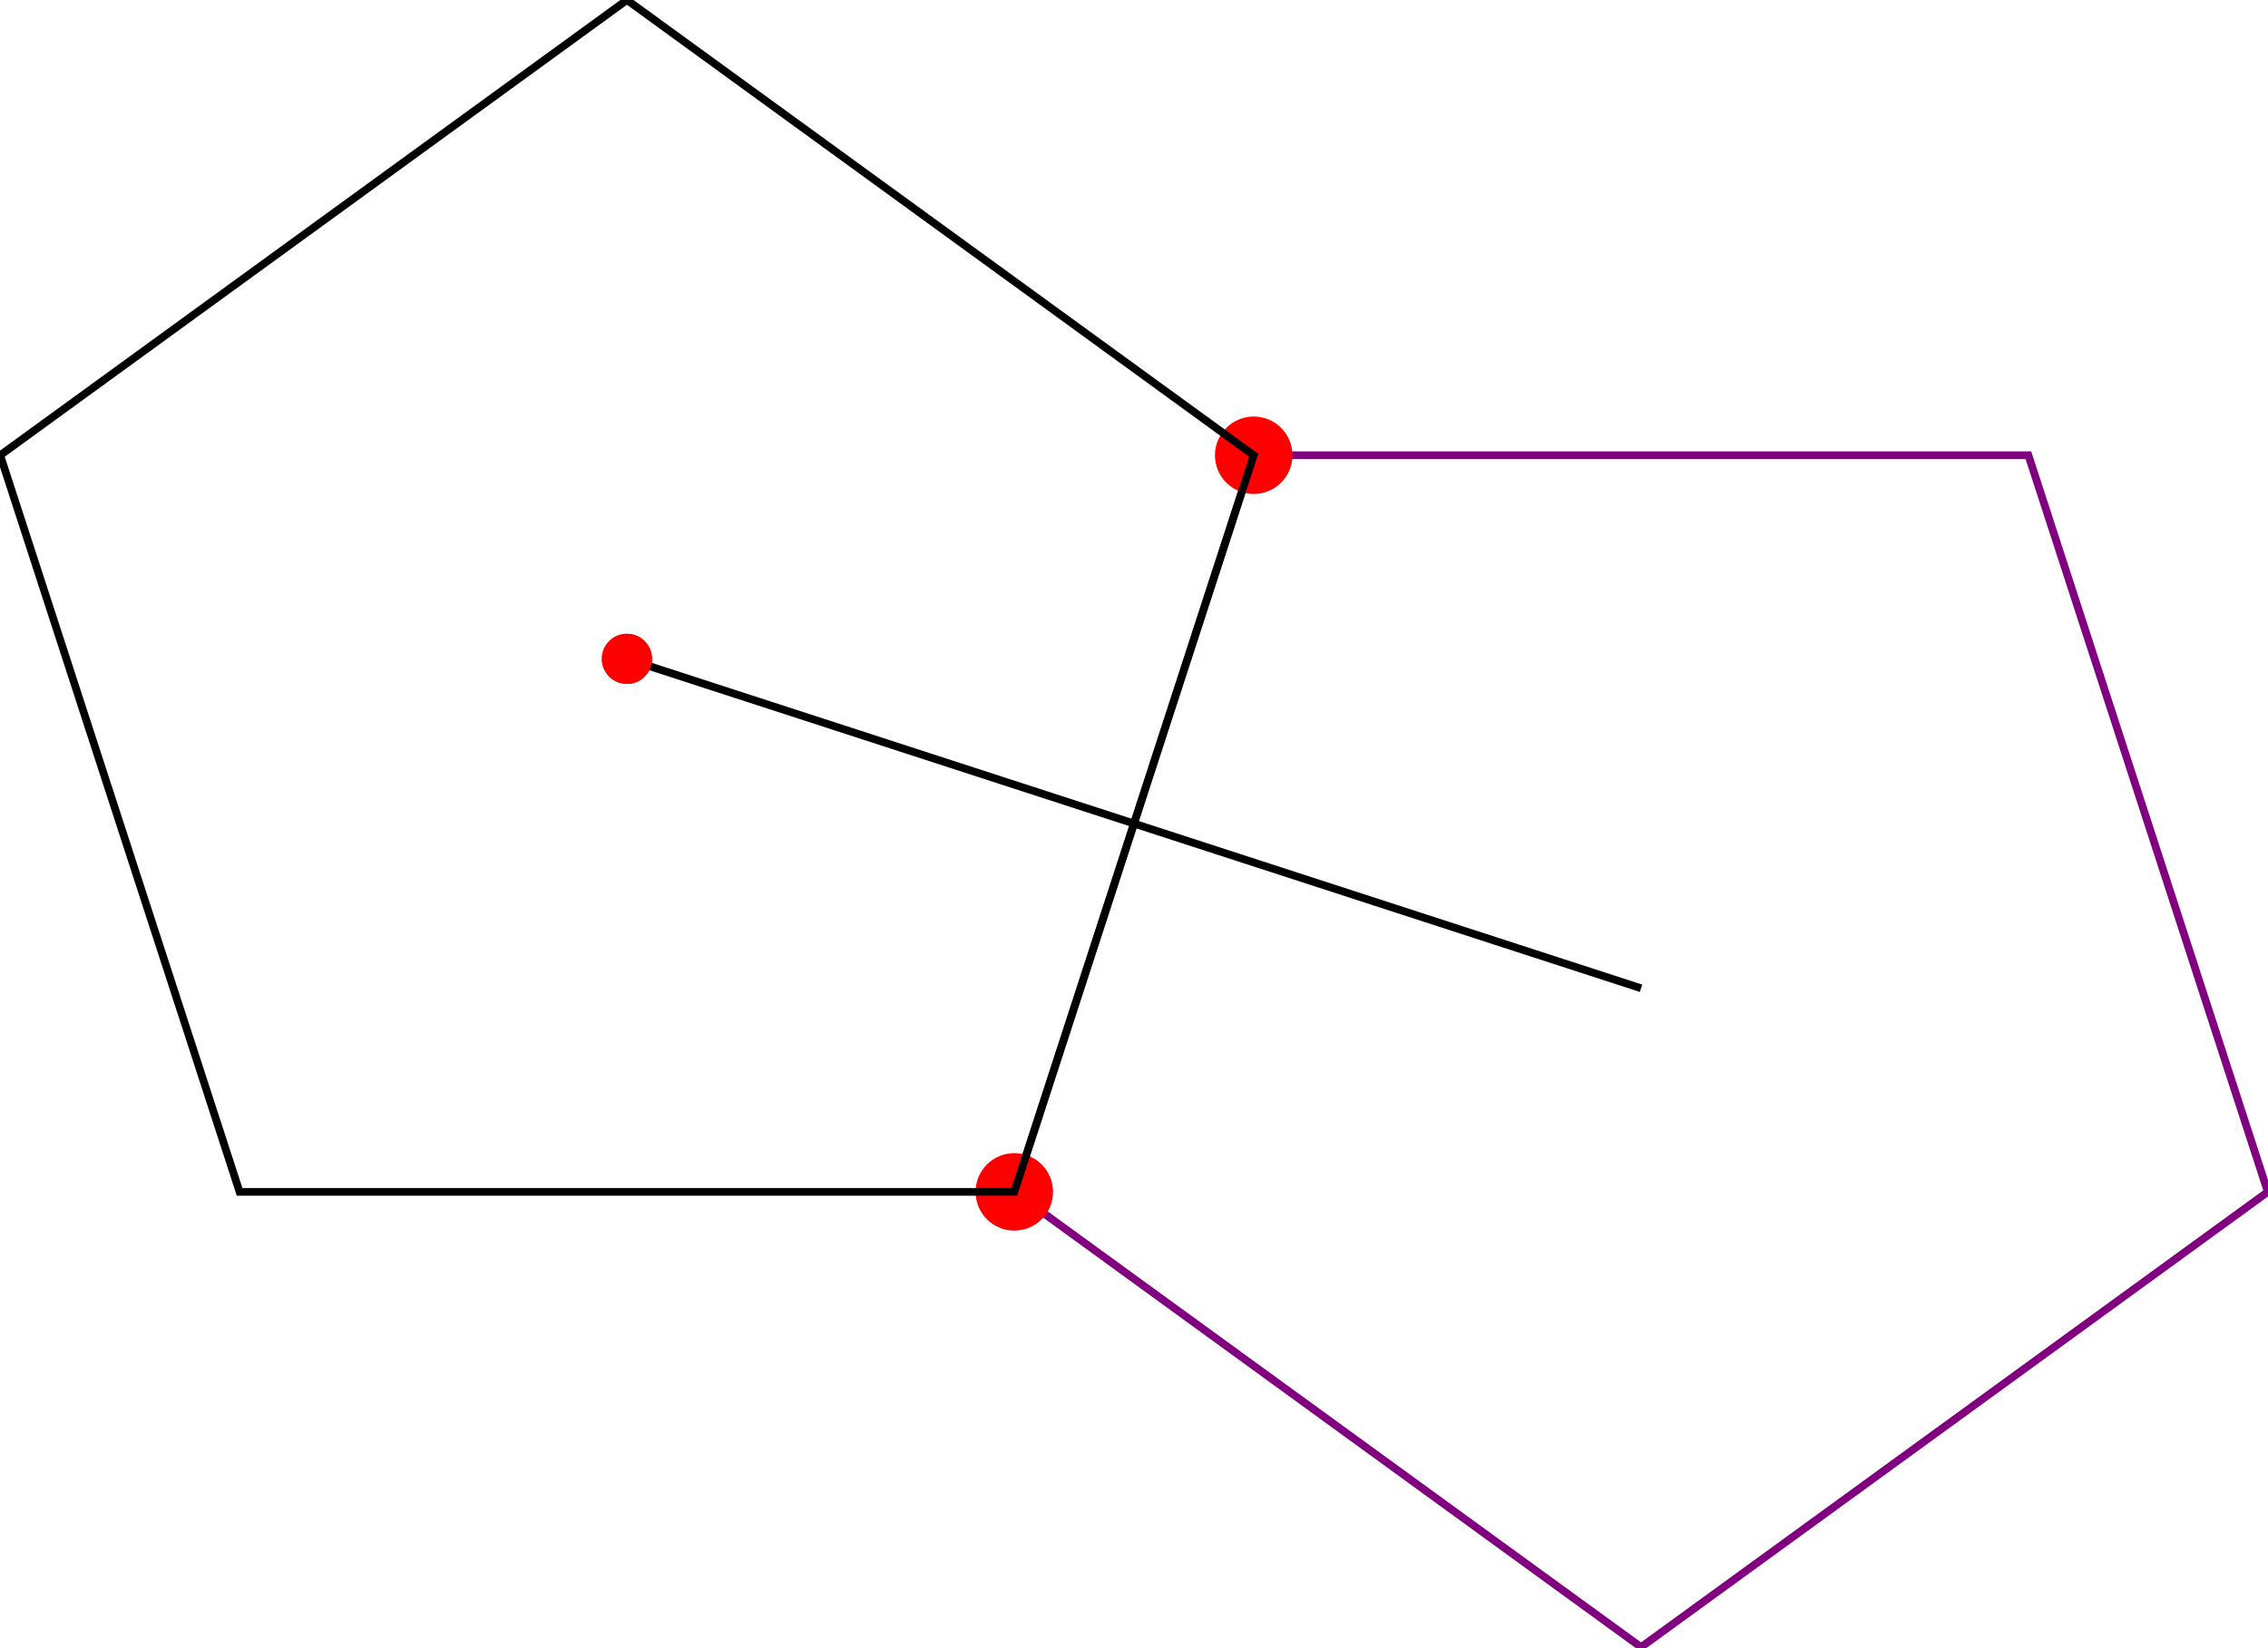
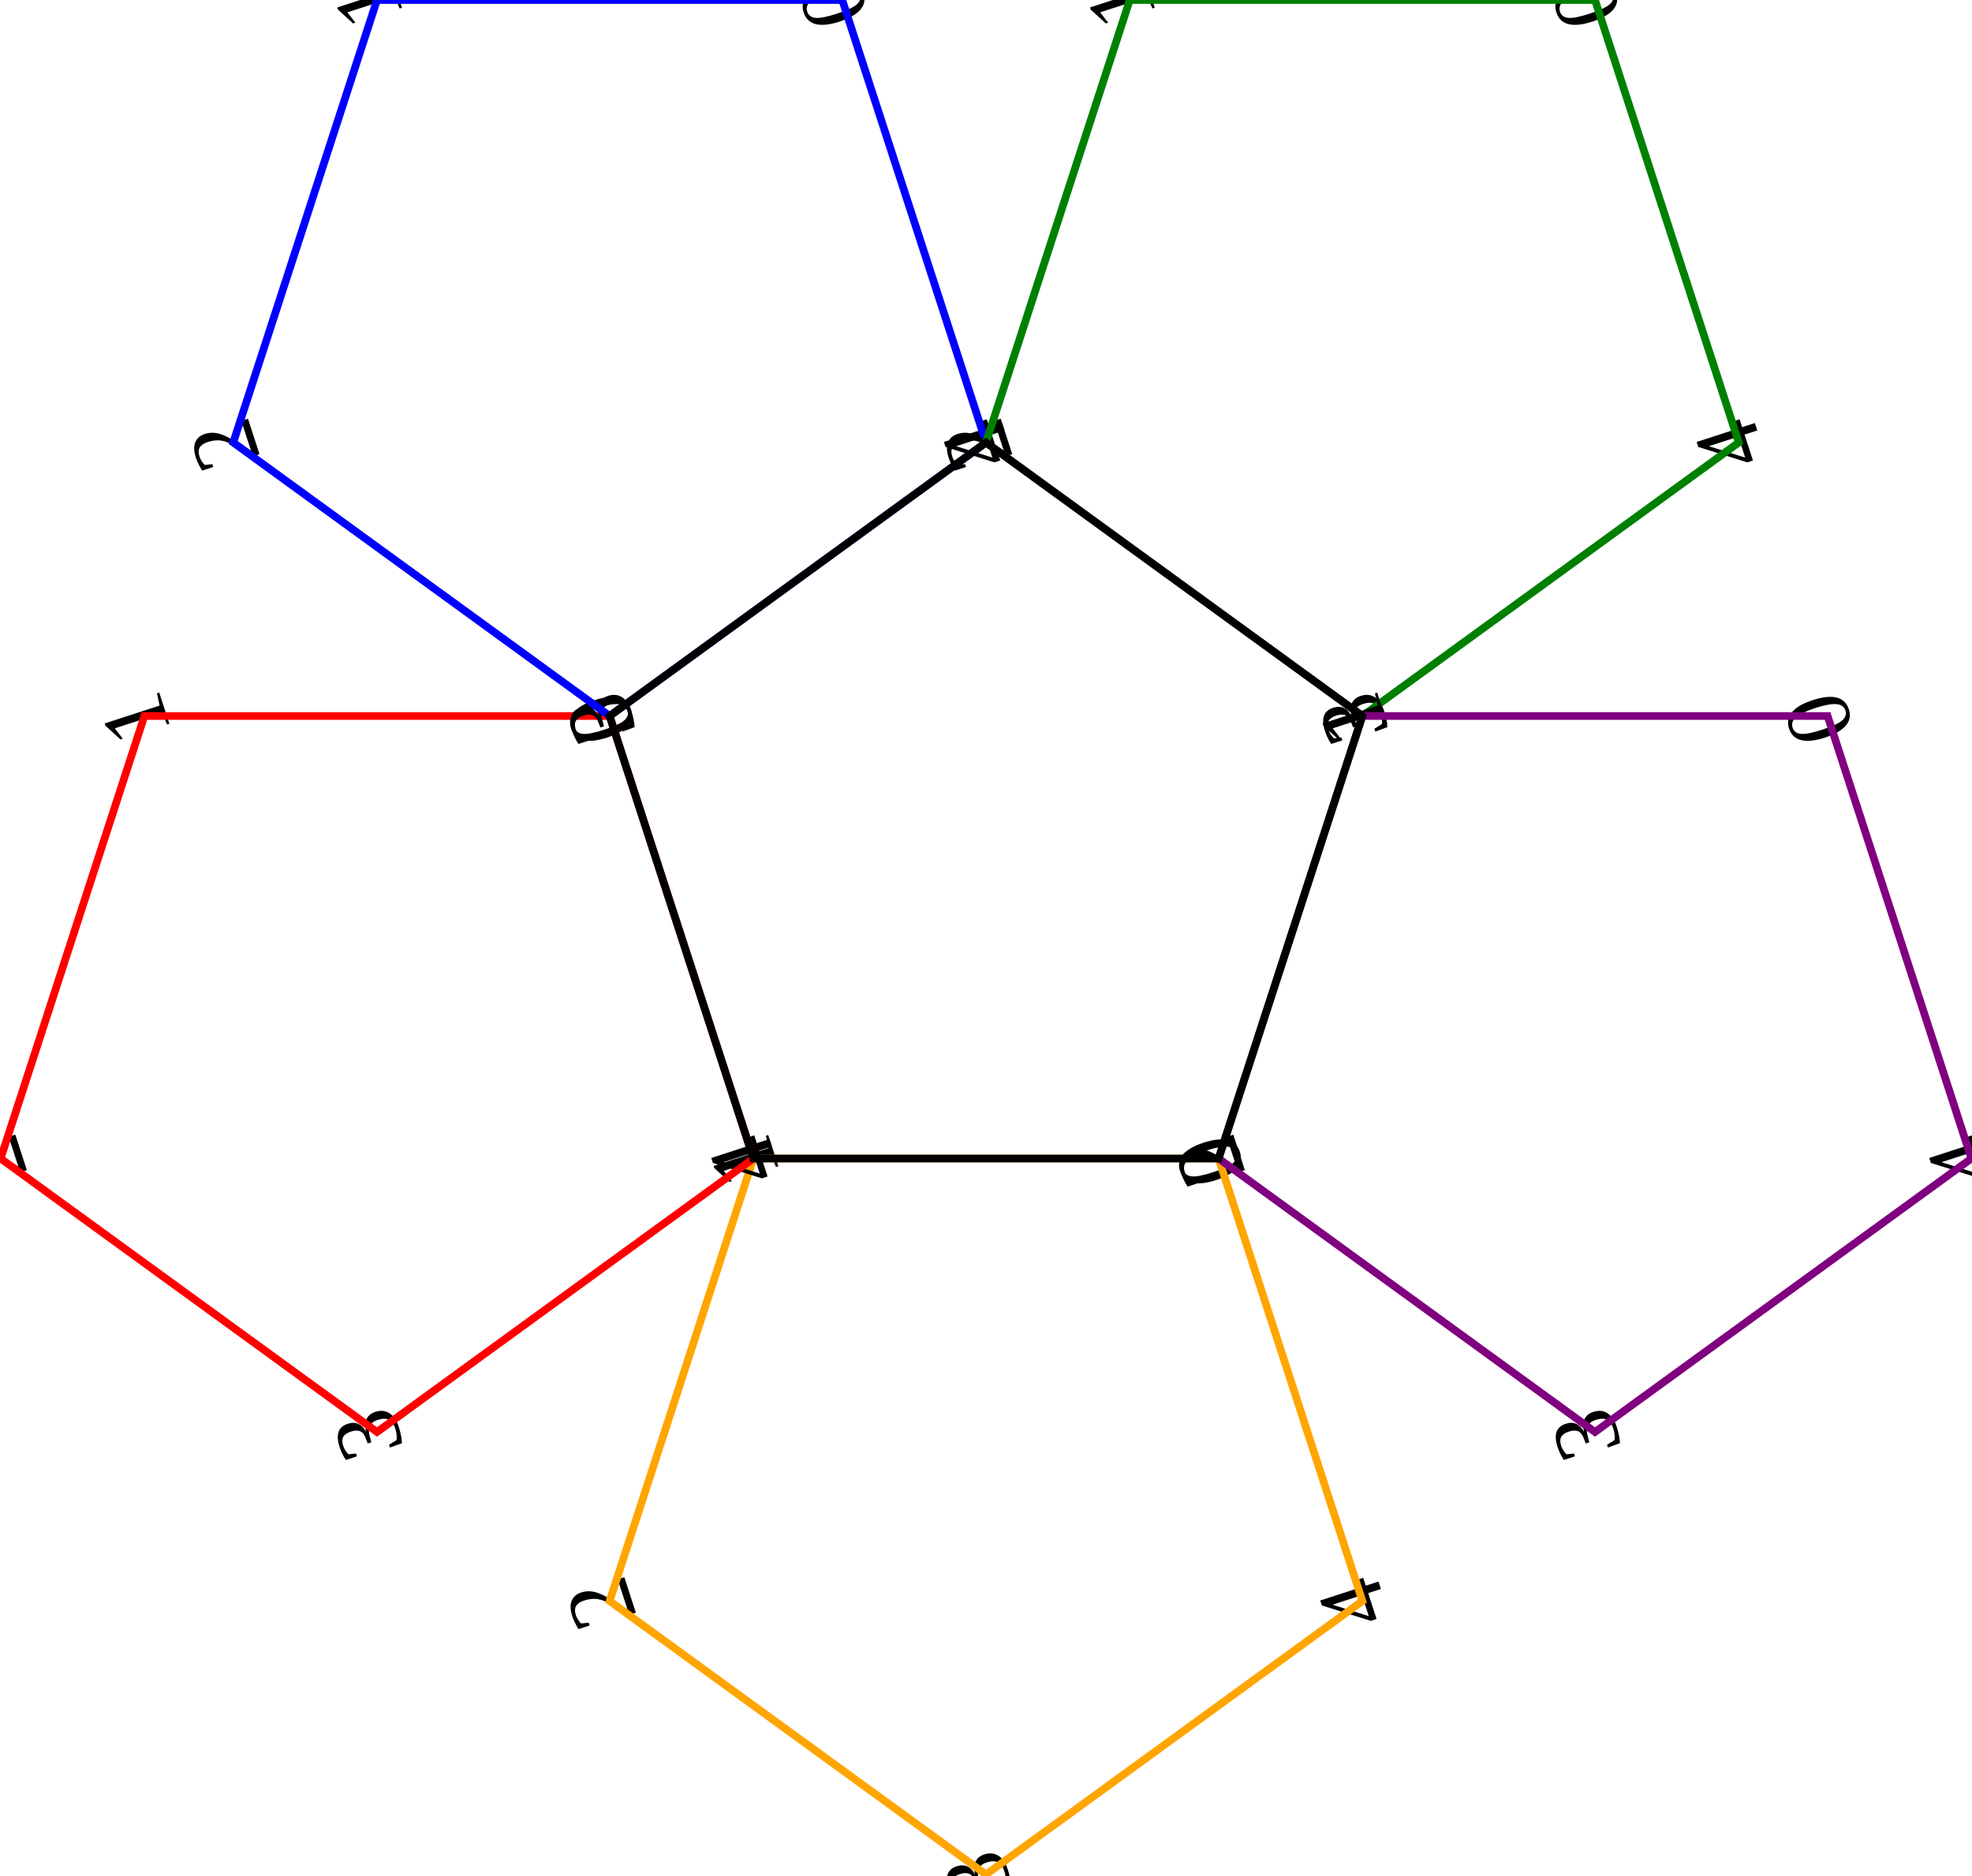
- <svg xmlns="http://www.w3.org/2000/svg" height="435.925" stroke-opacity="1" viewBox="0 0 600 436" font-size="1" width="600" stroke="rgb(0,0,0)" version="1.1">
+ <svg xmlns="http://www.w3.org/2000/svg" height="570.634" stroke-opacity="1" viewBox="0 0 600 571" font-size="1" width="600" stroke="rgb(0,0,0)" version="1.1">
  <defs>
  </defs>
-   <g stroke-linejoin="miter" stroke-opacity="1.0" fill-opacity="0.0" stroke="rgb(128,0,128)" stroke-width="2.046" fill="rgb(0,0,0)" stroke-linecap="butt" stroke-miterlimit="10.0">
-     <path d="M 536.656,120.487 l -204.984,-0 l -63.344,194.952 l 165.836,120.487 l 165.836,-120.487 Z" />
+   <g stroke-linejoin="miter" stroke-opacity="1.0" fill-opacity="1.0" font-size="28.328px" stroke="rgb(255,165,0)" stroke-width="2.341" fill="rgb(0,0,0)" stroke-linecap="butt" stroke-miterlimit="10.0">
+     <text dominant-baseline="middle" transform="matrix(-0.309,-0.9511,0.9511,-0.309,414.5898,487.3795)" stroke="none" text-anchor="middle">4
+     </text>
  </g>
-   <g stroke-linejoin="miter" stroke-opacity="1.0" fill-opacity="1.0" stroke="rgb(0,0,0)" stroke-width="0.0" fill="rgb(255,0,0)" stroke-linecap="butt" stroke-miterlimit="10.0">
-     <path d="M 172.469,174.37 c 0,-3.663 -2.97,-6.633 -6.633 -6.633c -3.663,-0 -6.633,2.97 -6.633 6.633c -0,3.663 2.97,6.633 6.633 6.633c 3.663,0 6.633,-2.97 6.633 -6.633Z" />
+   <g stroke-linejoin="miter" stroke-opacity="1.0" fill-opacity="1.0" font-size="28.328px" stroke="rgb(255,165,0)" stroke-width="2.341" fill="rgb(0,0,0)" stroke-linecap="butt" stroke-miterlimit="10.0">
+     <text dominant-baseline="middle" transform="matrix(-0.309,-0.9511,0.9511,-0.309,300,570.6339)" stroke="none" text-anchor="middle">3
+     </text>
  </g>
-   <g stroke-linejoin="miter" stroke-opacity="1.0" fill-opacity="0.0" stroke="rgb(0,0,0)" stroke-width="2.046" fill="rgb(0,0,0)" stroke-linecap="butt" stroke-miterlimit="10.0">
-     <path d="M 165.836,174.37 l 268.328,87.185 " />
+   <g stroke-linejoin="miter" stroke-opacity="1.0" fill-opacity="1.0" font-size="28.328px" stroke="rgb(255,165,0)" stroke-width="2.341" fill="rgb(0,0,0)" stroke-linecap="butt" stroke-miterlimit="10.0">
+     <text dominant-baseline="middle" transform="matrix(-0.309,-0.9511,0.9511,-0.309,185.4102,487.3795)" stroke="none" text-anchor="middle">2
+     </text>
  </g>
-   <g stroke-linejoin="miter" stroke-opacity="1.0" fill-opacity="1.0" stroke="rgb(0,0,0)" stroke-width="0.0" fill="rgb(255,0,0)" stroke-linecap="butt" stroke-miterlimit="10.0">
-     <path d="M 341.921,120.487 c 0,-5.66 -4.589,-10.249 -10.249 -10.249c -5.66,-0 -10.249,4.589 -10.249 10.249c -0,5.66 4.589,10.249 10.249 10.249c 5.66,0 10.249,-4.589 10.249 -10.249Z" />
+   <g stroke-linejoin="miter" stroke-opacity="1.0" fill-opacity="1.0" font-size="28.328px" stroke="rgb(255,165,0)" stroke-width="2.341" fill="rgb(0,0,0)" stroke-linecap="butt" stroke-miterlimit="10.0">
+     <text dominant-baseline="middle" transform="matrix(-0.309,-0.9511,0.9511,-0.309,229.1796,352.6712)" stroke="none" text-anchor="middle">1
+     </text>
  </g>
-   <g stroke-linejoin="miter" stroke-opacity="1.0" fill-opacity="1.0" stroke="rgb(0,0,0)" stroke-width="0.0" fill="rgb(255,0,0)" stroke-linecap="butt" stroke-miterlimit="10.0">
-     <path d="M 278.577,315.439 c 0,-5.66 -4.589,-10.249 -10.249 -10.249c -5.66,-0 -10.249,4.589 -10.249 10.249c -0,5.66 4.589,10.249 10.249 10.249c 5.66,0 10.249,-4.589 10.249 -10.249Z" />
+   <g stroke-linejoin="miter" stroke-opacity="1.0" fill-opacity="1.0" font-size="28.328px" stroke="rgb(255,165,0)" stroke-width="2.341" fill="rgb(0,0,0)" stroke-linecap="butt" stroke-miterlimit="10.0">
+     <text dominant-baseline="middle" transform="matrix(-0.309,-0.9511,0.9511,-0.309,370.8204,352.6712)" stroke="none" text-anchor="middle">0
+     </text>
  </g>
-   <g stroke-linejoin="miter" stroke-opacity="1.0" fill-opacity="0.0" stroke="rgb(0,0,0)" stroke-width="2.046" fill="rgb(0,0,0)" stroke-linecap="butt" stroke-miterlimit="10.0">
-     <path d="M 268.328,315.439 l 63.344,-194.952 l -165.836,-120.487 l -165.836,120.487 l 63.344,194.952 Z" />
+   <g stroke-linejoin="miter" stroke-opacity="1.0" fill-opacity="0.0" stroke="rgb(255,165,0)" stroke-width="2.341" fill="rgb(0,0,0)" stroke-linecap="butt" stroke-miterlimit="10.0">
+     <path d="M 370.82,352.671 l -141.641,-0 l -43.769,134.708 l 114.59,83.254 l 114.59,-83.254 Z" />
  </g>
-   <g stroke-linejoin="miter" stroke-opacity="1.0" fill-opacity="1.0" stroke="rgb(0,0,0)" stroke-width="0.0" fill="rgb(255,0,0)" stroke-linecap="butt" stroke-miterlimit="10.0">
-     <path d="M 172.469,174.37 c 0,-3.663 -2.97,-6.633 -6.633 -6.633c -3.663,-0 -6.633,2.97 -6.633 6.633c -0,3.663 2.97,6.633 6.633 6.633c 3.663,0 6.633,-2.97 6.633 -6.633Z" />
+   <g stroke-linejoin="miter" stroke-opacity="1.0" fill-opacity="1.0" font-size="28.328px" stroke="rgb(255,0,0)" stroke-width="2.341" fill="rgb(0,0,0)" stroke-linecap="butt" stroke-miterlimit="10.0">
+     <text dominant-baseline="middle" transform="matrix(-0.309,-0.9511,0.9511,-0.309,229.1796,352.6712)" stroke="none" text-anchor="middle">4
+     </text>
+   </g>
+   <g stroke-linejoin="miter" stroke-opacity="1.0" fill-opacity="1.0" font-size="28.328px" stroke="rgb(255,0,0)" stroke-width="2.341" fill="rgb(0,0,0)" stroke-linecap="butt" stroke-miterlimit="10.0">
+     <text dominant-baseline="middle" transform="matrix(-0.309,-0.9511,0.9511,-0.309,114.5898,435.9255)" stroke="none" text-anchor="middle">3
+     </text>
+   </g>
+   <g stroke-linejoin="miter" stroke-opacity="1.0" fill-opacity="1.0" font-size="28.328px" stroke="rgb(255,0,0)" stroke-width="2.341" fill="rgb(0,0,0)" stroke-linecap="butt" stroke-miterlimit="10.0">
+     <text dominant-baseline="middle" transform="matrix(-0.309,-0.9511,0.9511,-0.309,-0,352.6712)" stroke="none" text-anchor="middle">2
+     </text>
+   </g>
+   <g stroke-linejoin="miter" stroke-opacity="1.0" fill-opacity="1.0" font-size="28.328px" stroke="rgb(255,0,0)" stroke-width="2.341" fill="rgb(0,0,0)" stroke-linecap="butt" stroke-miterlimit="10.0">
+     <text dominant-baseline="middle" transform="matrix(-0.309,-0.9511,0.9511,-0.309,43.7694,217.9628)" stroke="none" text-anchor="middle">1
+     </text>
+   </g>
+   <g stroke-linejoin="miter" stroke-opacity="1.0" fill-opacity="1.0" font-size="28.328px" stroke="rgb(255,0,0)" stroke-width="2.341" fill="rgb(0,0,0)" stroke-linecap="butt" stroke-miterlimit="10.0">
+     <text dominant-baseline="middle" transform="matrix(-0.309,-0.9511,0.9511,-0.309,185.4102,217.9628)" stroke="none" text-anchor="middle">0
+     </text>
+   </g>
+   <g stroke-linejoin="miter" stroke-opacity="1.0" fill-opacity="0.0" stroke="rgb(255,0,0)" stroke-width="2.341" fill="rgb(0,0,0)" stroke-linecap="butt" stroke-miterlimit="10.0">
+     <path d="M 185.41,217.963 l -141.641,-0 l -43.769,134.708 l 114.59,83.254 l 114.59,-83.254 Z" />
+   </g>
+   <g stroke-linejoin="miter" stroke-opacity="1.0" fill-opacity="1.0" font-size="28.328px" stroke="rgb(0,0,255)" stroke-width="2.341" fill="rgb(0,0,0)" stroke-linecap="butt" stroke-miterlimit="10.0">
+     <text dominant-baseline="middle" transform="matrix(-0.309,-0.9511,0.9511,-0.309,300,134.7084)" stroke="none" text-anchor="middle">4
+     </text>
+   </g>
+   <g stroke-linejoin="miter" stroke-opacity="1.0" fill-opacity="1.0" font-size="28.328px" stroke="rgb(0,0,255)" stroke-width="2.341" fill="rgb(0,0,0)" stroke-linecap="butt" stroke-miterlimit="10.0">
+     <text dominant-baseline="middle" transform="matrix(-0.309,-0.9511,0.9511,-0.309,185.4102,217.9628)" stroke="none" text-anchor="middle">3
+     </text>
+   </g>
+   <g stroke-linejoin="miter" stroke-opacity="1.0" fill-opacity="1.0" font-size="28.328px" stroke="rgb(0,0,255)" stroke-width="2.341" fill="rgb(0,0,0)" stroke-linecap="butt" stroke-miterlimit="10.0">
+     <text dominant-baseline="middle" transform="matrix(-0.309,-0.9511,0.9511,-0.309,70.8204,134.7084)" stroke="none" text-anchor="middle">2
+     </text>
+   </g>
+   <g stroke-linejoin="miter" stroke-opacity="1.0" fill-opacity="1.0" font-size="28.328px" stroke="rgb(0,0,255)" stroke-width="2.341" fill="rgb(0,0,0)" stroke-linecap="butt" stroke-miterlimit="10.0">
+     <text dominant-baseline="middle" transform="matrix(-0.309,-0.9511,0.9511,-0.309,114.5898,0)" stroke="none" text-anchor="middle">1
+     </text>
+   </g>
+   <g stroke-linejoin="miter" stroke-opacity="1.0" fill-opacity="1.0" font-size="28.328px" stroke="rgb(0,0,255)" stroke-width="2.341" fill="rgb(0,0,0)" stroke-linecap="butt" stroke-miterlimit="10.0">
+     <text dominant-baseline="middle" transform="matrix(-0.309,-0.9511,0.9511,-0.309,256.2306,0)" stroke="none" text-anchor="middle">0
+     </text>
+   </g>
+   <g stroke-linejoin="miter" stroke-opacity="1.0" fill-opacity="0.0" stroke="rgb(0,0,255)" stroke-width="2.341" fill="rgb(0,0,0)" stroke-linecap="butt" stroke-miterlimit="10.0">
+     <path d="M 256.231,0 l -141.641,-0 l -43.769,134.708 l 114.59,83.254 l 114.59,-83.254 Z" />
+   </g>
+   <g stroke-linejoin="miter" stroke-opacity="1.0" fill-opacity="1.0" font-size="28.328px" stroke="rgb(0,128,0)" stroke-width="2.341" fill="rgb(0,0,0)" stroke-linecap="butt" stroke-miterlimit="10.0">
+     <text dominant-baseline="middle" transform="matrix(-0.309,-0.9511,0.9511,-0.309,529.1796,134.7084)" stroke="none" text-anchor="middle">4
+     </text>
+   </g>
+   <g stroke-linejoin="miter" stroke-opacity="1.0" fill-opacity="1.0" font-size="28.328px" stroke="rgb(0,128,0)" stroke-width="2.341" fill="rgb(0,0,0)" stroke-linecap="butt" stroke-miterlimit="10.0">
+     <text dominant-baseline="middle" transform="matrix(-0.309,-0.9511,0.9511,-0.309,414.5898,217.9628)" stroke="none" text-anchor="middle">3
+     </text>
+   </g>
+   <g stroke-linejoin="miter" stroke-opacity="1.0" fill-opacity="1.0" font-size="28.328px" stroke="rgb(0,128,0)" stroke-width="2.341" fill="rgb(0,0,0)" stroke-linecap="butt" stroke-miterlimit="10.0">
+     <text dominant-baseline="middle" transform="matrix(-0.309,-0.9511,0.9511,-0.309,300,134.7084)" stroke="none" text-anchor="middle">2
+     </text>
+   </g>
+   <g stroke-linejoin="miter" stroke-opacity="1.0" fill-opacity="1.0" font-size="28.328px" stroke="rgb(0,128,0)" stroke-width="2.341" fill="rgb(0,0,0)" stroke-linecap="butt" stroke-miterlimit="10.0">
+     <text dominant-baseline="middle" transform="matrix(-0.309,-0.9511,0.9511,-0.309,343.7694,0)" stroke="none" text-anchor="middle">1
+     </text>
+   </g>
+   <g stroke-linejoin="miter" stroke-opacity="1.0" fill-opacity="1.0" font-size="28.328px" stroke="rgb(0,128,0)" stroke-width="2.341" fill="rgb(0,0,0)" stroke-linecap="butt" stroke-miterlimit="10.0">
+     <text dominant-baseline="middle" transform="matrix(-0.309,-0.9511,0.9511,-0.309,485.4102,0)" stroke="none" text-anchor="middle">0
+     </text>
+   </g>
+   <g stroke-linejoin="miter" stroke-opacity="1.0" fill-opacity="0.0" stroke="rgb(0,128,0)" stroke-width="2.341" fill="rgb(0,0,0)" stroke-linecap="butt" stroke-miterlimit="10.0">
+     <path d="M 485.41,0 l -141.641,-0 l -43.769,134.708 l 114.59,83.254 l 114.59,-83.254 Z" />
+   </g>
+   <g stroke-linejoin="miter" stroke-opacity="1.0" fill-opacity="1.0" font-size="28.328px" stroke="rgb(128,0,128)" stroke-width="2.341" fill="rgb(0,0,0)" stroke-linecap="butt" stroke-miterlimit="10.0">
+     <text dominant-baseline="middle" transform="matrix(-0.309,-0.9511,0.9511,-0.309,600,352.6712)" stroke="none" text-anchor="middle">4
+     </text>
+   </g>
+   <g stroke-linejoin="miter" stroke-opacity="1.0" fill-opacity="1.0" font-size="28.328px" stroke="rgb(128,0,128)" stroke-width="2.341" fill="rgb(0,0,0)" stroke-linecap="butt" stroke-miterlimit="10.0">
+     <text dominant-baseline="middle" transform="matrix(-0.309,-0.9511,0.9511,-0.309,485.4102,435.9255)" stroke="none" text-anchor="middle">3
+     </text>
+   </g>
+   <g stroke-linejoin="miter" stroke-opacity="1.0" fill-opacity="1.0" font-size="28.328px" stroke="rgb(128,0,128)" stroke-width="2.341" fill="rgb(0,0,0)" stroke-linecap="butt" stroke-miterlimit="10.0">
+     <text dominant-baseline="middle" transform="matrix(-0.309,-0.9511,0.9511,-0.309,370.8204,352.6712)" stroke="none" text-anchor="middle">2
+     </text>
+   </g>
+   <g stroke-linejoin="miter" stroke-opacity="1.0" fill-opacity="1.0" font-size="28.328px" stroke="rgb(128,0,128)" stroke-width="2.341" fill="rgb(0,0,0)" stroke-linecap="butt" stroke-miterlimit="10.0">
+     <text dominant-baseline="middle" transform="matrix(-0.309,-0.9511,0.9511,-0.309,414.5898,217.9628)" stroke="none" text-anchor="middle">1
+     </text>
+   </g>
+   <g stroke-linejoin="miter" stroke-opacity="1.0" fill-opacity="1.0" font-size="28.328px" stroke="rgb(128,0,128)" stroke-width="2.341" fill="rgb(0,0,0)" stroke-linecap="butt" stroke-miterlimit="10.0">
+     <text dominant-baseline="middle" transform="matrix(-0.309,-0.9511,0.9511,-0.309,556.2306,217.9628)" stroke="none" text-anchor="middle">0
+     </text>
+   </g>
+   <g stroke-linejoin="miter" stroke-opacity="1.0" fill-opacity="0.0" stroke="rgb(128,0,128)" stroke-width="2.341" fill="rgb(0,0,0)" stroke-linecap="butt" stroke-miterlimit="10.0">
+     <path d="M 556.231,217.963 l -141.641,-0 l -43.769,134.708 l 114.59,83.254 l 114.59,-83.254 Z" />
+   </g>
+   <g stroke-linejoin="miter" stroke-opacity="1.0" fill-opacity="0.0" stroke="rgb(0,0,0)" stroke-width="2.341" fill="rgb(0,0,0)" stroke-linecap="butt" stroke-miterlimit="10.0">
+     <path d="M 370.82,352.671 l 43.769,-134.708 l -114.59,-83.254 l -114.59,83.254 l 43.769,134.708 Z" />
  </g>
</svg>
